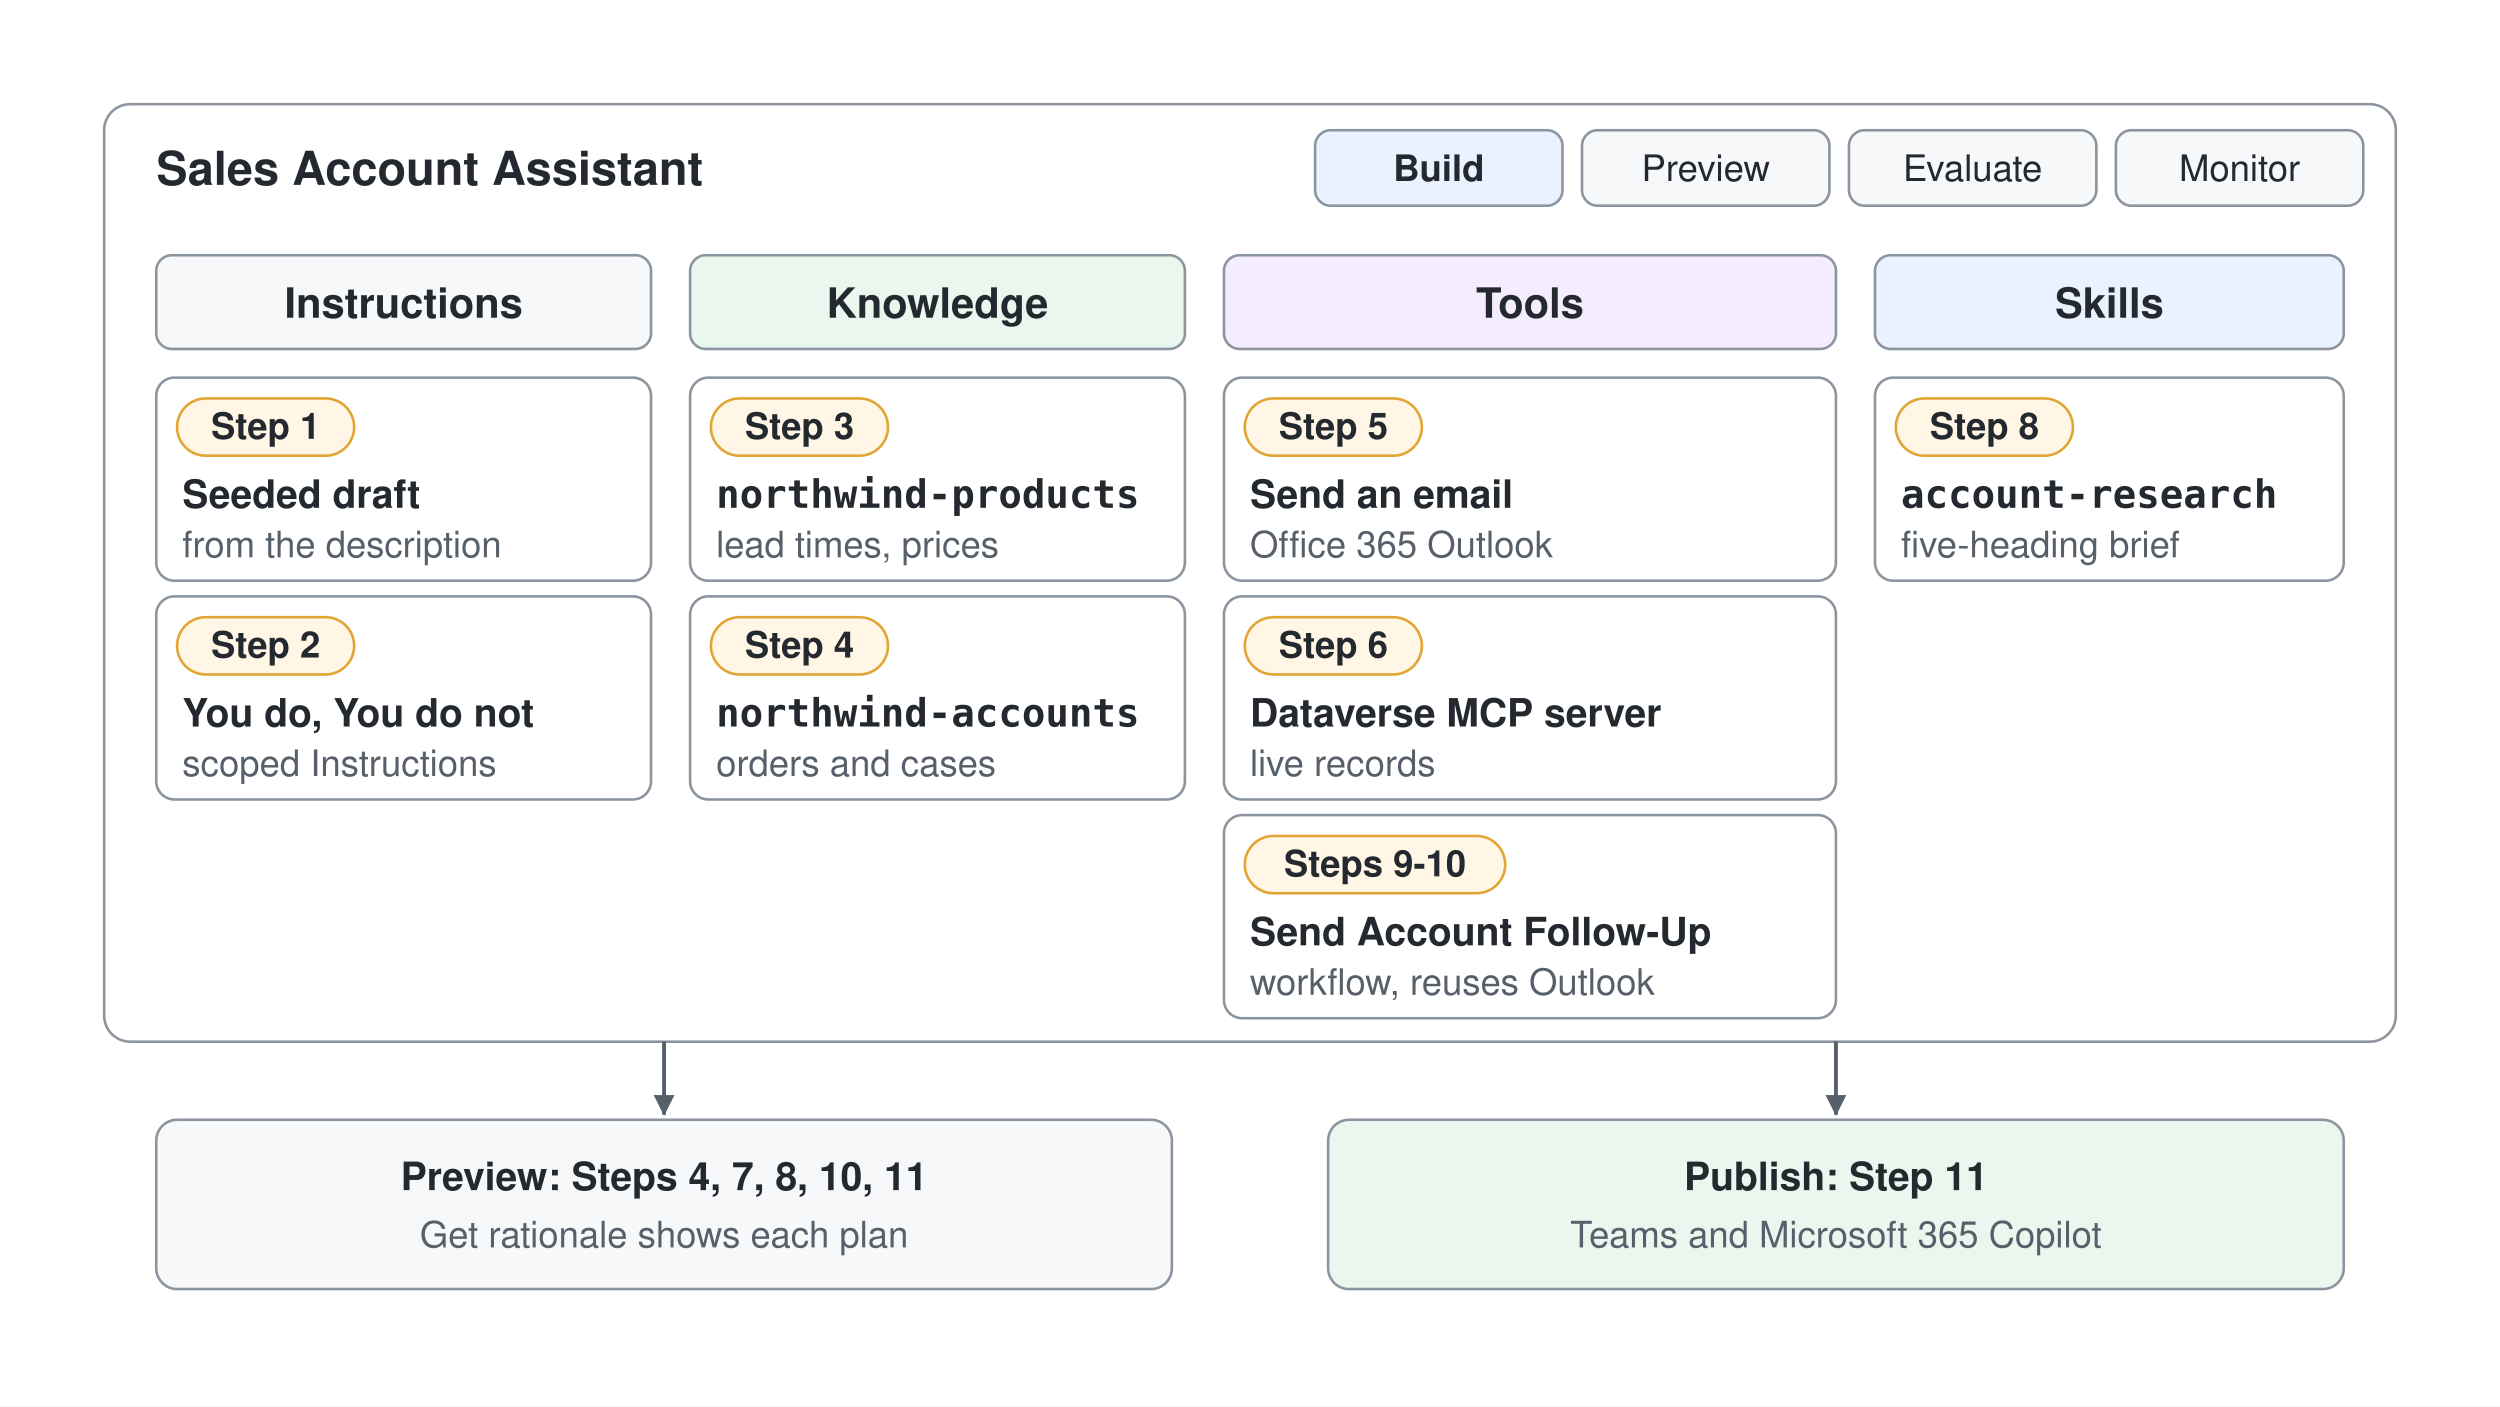
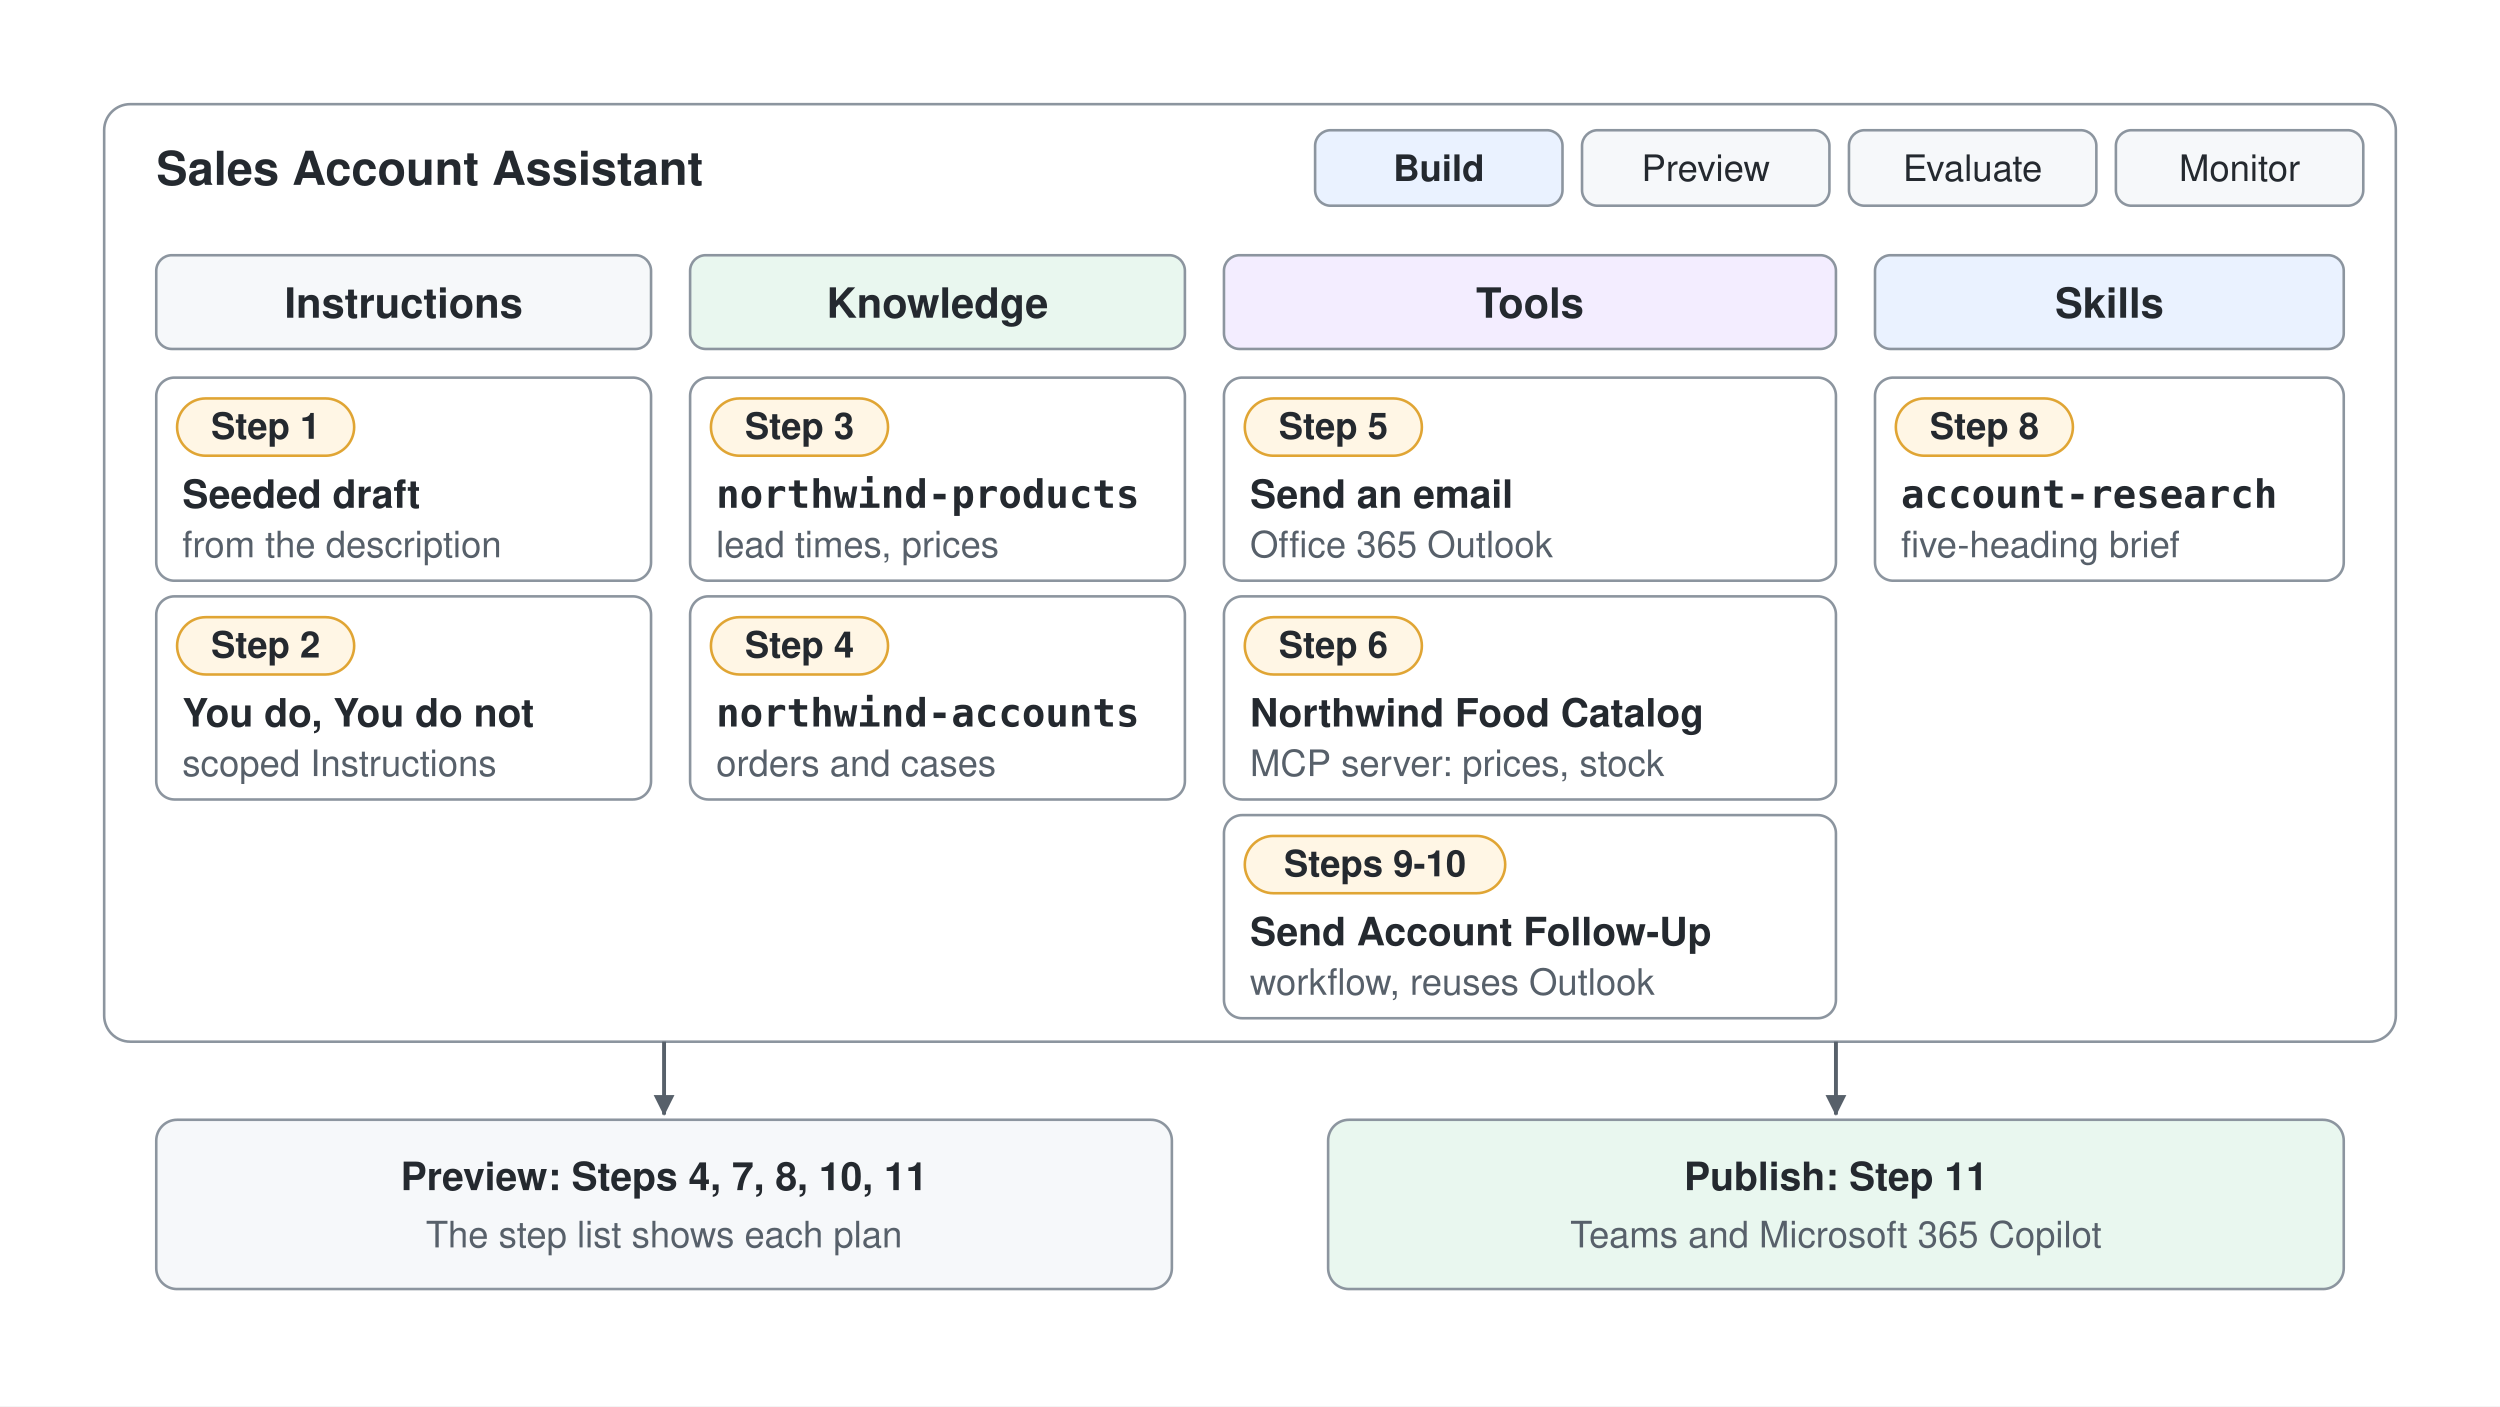
<svg xmlns="http://www.w3.org/2000/svg" viewBox="0 0 1920 1080" width="1920" height="1080" role="img" aria-labelledby="t d">
  <rect x="0" y="0" width="1920" height="1080" fill="#ffffff" />
  <defs>
    <marker id="ah" viewBox="0 0 16 16" refX="15" refY="8" markerWidth="16" markerHeight="16" markerUnits="userSpaceOnUse" orient="auto">
      <path d="M0,0 L16,8 L0,16 z" fill="#57606a" />
    </marker>
  </defs>
  <rect x="80" y="80" width="1760" height="720" rx="20" fill="#ffffff" stroke="#8c959f" stroke-width="2" />
  <text x="120" y="142" font-family="Segoe UI, Helvetica, Arial, sans-serif" font-size="36" font-weight="700" fill="#24292f" text-anchor="start">Sales Account Assistant</text>
  <rect x="1010" y="100" width="190" height="58" rx="12" fill="#eaf2ff" stroke="#8c959f" stroke-width="2" />
  <text x="1105" y="139" font-family="Segoe UI, Helvetica, Arial, sans-serif" font-size="28" font-weight="700" fill="#24292f" text-anchor="middle">Build</text>
  <rect x="1215" y="100" width="190" height="58" rx="12" fill="#f6f8fa" stroke="#8c959f" stroke-width="2" />
  <text x="1310" y="139" font-family="Segoe UI, Helvetica, Arial, sans-serif" font-size="28" font-weight="400" fill="#24292f" text-anchor="middle">Preview</text>
  <rect x="1420" y="100" width="190" height="58" rx="12" fill="#f6f8fa" stroke="#8c959f" stroke-width="2" />
  <text x="1515" y="139" font-family="Segoe UI, Helvetica, Arial, sans-serif" font-size="28" font-weight="400" fill="#24292f" text-anchor="middle">Evaluate</text>
  <rect x="1625" y="100" width="190" height="58" rx="12" fill="#f6f8fa" stroke="#8c959f" stroke-width="2" />
  <text x="1720" y="139" font-family="Segoe UI, Helvetica, Arial, sans-serif" font-size="28" font-weight="400" fill="#24292f" text-anchor="middle">Monitor</text>
  <rect x="120" y="196" width="380" height="72" rx="12" fill="#f6f8fa" stroke="#8c959f" stroke-width="2" />
  <text x="310.0" y="244" font-family="Segoe UI, Helvetica, Arial, sans-serif" font-size="32" font-weight="700" fill="#24292f" text-anchor="middle">Instructions</text>
  <rect x="120" y="290" width="380" height="156" rx="14" fill="#ffffff" stroke="#8c959f" stroke-width="2" />
  <rect x="136" y="306" width="136" height="44" rx="22" fill="#fff6e5" stroke="#e0a534" stroke-width="2" />
  <text x="204.0" y="337" font-family="Segoe UI, Helvetica, Arial, sans-serif" font-size="28" font-weight="700" fill="#24292f" text-anchor="middle">Step 1</text>
  <text x="140" y="390" font-family="Segoe UI, Helvetica, Arial, sans-serif" font-size="30" font-weight="700" fill="#24292f" text-anchor="start">Seeded draft</text>
  <text x="140" y="428" font-family="Segoe UI, Helvetica, Arial, sans-serif" font-size="28" font-weight="400" fill="#57606a" text-anchor="start">from the description</text>
  <rect x="120" y="458" width="380" height="156" rx="14" fill="#ffffff" stroke="#8c959f" stroke-width="2" />
  <rect x="136" y="474" width="136" height="44" rx="22" fill="#fff6e5" stroke="#e0a534" stroke-width="2" />
  <text x="204.0" y="505" font-family="Segoe UI, Helvetica, Arial, sans-serif" font-size="28" font-weight="700" fill="#24292f" text-anchor="middle">Step 2</text>
  <text x="140" y="558" font-family="Segoe UI, Helvetica, Arial, sans-serif" font-size="30" font-weight="700" fill="#24292f" text-anchor="start">You do, You do not</text>
  <text x="140" y="596" font-family="Segoe UI, Helvetica, Arial, sans-serif" font-size="28" font-weight="400" fill="#57606a" text-anchor="start">scoped Instructions</text>
  <rect x="530" y="196" width="380" height="72" rx="12" fill="#e9f7ef" stroke="#8c959f" stroke-width="2" />
  <text x="720.0" y="244" font-family="Segoe UI, Helvetica, Arial, sans-serif" font-size="32" font-weight="700" fill="#24292f" text-anchor="middle">Knowledge</text>
  <rect x="530" y="290" width="380" height="156" rx="14" fill="#ffffff" stroke="#8c959f" stroke-width="2" />
  <rect x="546" y="306" width="136" height="44" rx="22" fill="#fff6e5" stroke="#e0a534" stroke-width="2" />
  <text x="614.0" y="337" font-family="Segoe UI, Helvetica, Arial, sans-serif" font-size="28" font-weight="700" fill="#24292f" text-anchor="middle">Step 3</text>
  <text x="550" y="390" font-family="Consolas, Menlo, monospace" font-size="30" font-weight="700" fill="#24292f" text-anchor="start">northwind-products</text>
  <text x="550" y="428" font-family="Segoe UI, Helvetica, Arial, sans-serif" font-size="28" font-weight="400" fill="#57606a" text-anchor="start">lead times, prices</text>
  <rect x="530" y="458" width="380" height="156" rx="14" fill="#ffffff" stroke="#8c959f" stroke-width="2" />
  <rect x="546" y="474" width="136" height="44" rx="22" fill="#fff6e5" stroke="#e0a534" stroke-width="2" />
  <text x="614.0" y="505" font-family="Segoe UI, Helvetica, Arial, sans-serif" font-size="28" font-weight="700" fill="#24292f" text-anchor="middle">Step 4</text>
  <text x="550" y="558" font-family="Consolas, Menlo, monospace" font-size="30" font-weight="700" fill="#24292f" text-anchor="start">northwind-accounts</text>
  <text x="550" y="596" font-family="Segoe UI, Helvetica, Arial, sans-serif" font-size="28" font-weight="400" fill="#57606a" text-anchor="start">orders and cases</text>
  <rect x="940" y="196" width="470" height="72" rx="12" fill="#f3edff" stroke="#8c959f" stroke-width="2" />
  <text x="1175.0" y="244" font-family="Segoe UI, Helvetica, Arial, sans-serif" font-size="32" font-weight="700" fill="#24292f" text-anchor="middle">Tools</text>
  <rect x="940" y="290" width="470" height="156" rx="14" fill="#ffffff" stroke="#8c959f" stroke-width="2" />
  <rect x="956" y="306" width="136" height="44" rx="22" fill="#fff6e5" stroke="#e0a534" stroke-width="2" />
  <text x="1024.0" y="337" font-family="Segoe UI, Helvetica, Arial, sans-serif" font-size="28" font-weight="700" fill="#24292f" text-anchor="middle">Step 5</text>
  <text x="960" y="390" font-family="Segoe UI, Helvetica, Arial, sans-serif" font-size="30" font-weight="700" fill="#24292f" text-anchor="start">Send an email</text>
  <text x="960" y="428" font-family="Segoe UI, Helvetica, Arial, sans-serif" font-size="28" font-weight="400" fill="#57606a" text-anchor="start">Office 365 Outlook</text>
  <rect x="940" y="458" width="470" height="156" rx="14" fill="#ffffff" stroke="#8c959f" stroke-width="2" />
  <rect x="956" y="474" width="136" height="44" rx="22" fill="#fff6e5" stroke="#e0a534" stroke-width="2" />
  <text x="1024.0" y="505" font-family="Segoe UI, Helvetica, Arial, sans-serif" font-size="28" font-weight="700" fill="#24292f" text-anchor="middle">Step 6</text>
-   <text x="960" y="558" font-family="Segoe UI, Helvetica, Arial, sans-serif" font-size="30" font-weight="700" fill="#24292f" text-anchor="start">Dataverse MCP server</text>
-   <text x="960" y="596" font-family="Segoe UI, Helvetica, Arial, sans-serif" font-size="28" font-weight="400" fill="#57606a" text-anchor="start">live records</text>
+   <text x="960" y="558" font-family="Segoe UI, Helvetica, Arial, sans-serif" font-size="30" font-weight="700" fill="#24292f" text-anchor="start">Northwind Food Catalog</text>
+   <text x="960" y="596" font-family="Segoe UI, Helvetica, Arial, sans-serif" font-size="28" font-weight="400" fill="#57606a" text-anchor="start">MCP server: prices, stock</text>
  <rect x="940" y="626" width="470" height="156" rx="14" fill="#ffffff" stroke="#8c959f" stroke-width="2" />
  <rect x="956" y="642" width="200" height="44" rx="22" fill="#fff6e5" stroke="#e0a534" stroke-width="2" />
  <text x="1056.0" y="673" font-family="Segoe UI, Helvetica, Arial, sans-serif" font-size="28" font-weight="700" fill="#24292f" text-anchor="middle">Steps 9-10</text>
  <text x="960" y="726" font-family="Segoe UI, Helvetica, Arial, sans-serif" font-size="30" font-weight="700" fill="#24292f" text-anchor="start">Send Account Follow-Up</text>
  <text x="960" y="764" font-family="Segoe UI, Helvetica, Arial, sans-serif" font-size="28" font-weight="400" fill="#57606a" text-anchor="start">workflow, reuses Outlook</text>
  <rect x="1440" y="196" width="360" height="72" rx="12" fill="#eaf2ff" stroke="#8c959f" stroke-width="2" />
  <text x="1620.0" y="244" font-family="Segoe UI, Helvetica, Arial, sans-serif" font-size="32" font-weight="700" fill="#24292f" text-anchor="middle">Skills</text>
  <rect x="1440" y="290" width="360" height="156" rx="14" fill="#ffffff" stroke="#8c959f" stroke-width="2" />
  <rect x="1456" y="306" width="136" height="44" rx="22" fill="#fff6e5" stroke="#e0a534" stroke-width="2" />
  <text x="1524.0" y="337" font-family="Segoe UI, Helvetica, Arial, sans-serif" font-size="28" font-weight="700" fill="#24292f" text-anchor="middle">Step 8</text>
  <text x="1460" y="390" font-family="Consolas, Menlo, monospace" font-size="30" font-weight="700" fill="#24292f" text-anchor="start">account-research</text>
  <text x="1460" y="428" font-family="Segoe UI, Helvetica, Arial, sans-serif" font-size="28" font-weight="400" fill="#57606a" text-anchor="start">five-heading brief</text>
  <line x1="510" y1="800" x2="510" y2="856" stroke="#57606a" stroke-width="3" marker-end="url(#ah)" />
  <line x1="1410" y1="800" x2="1410" y2="856" stroke="#57606a" stroke-width="3" marker-end="url(#ah)" />
  <rect x="120" y="860" width="780" height="130" rx="16" fill="#f6f8fa" stroke="#8c959f" stroke-width="2" />
  <text x="510" y="914" font-family="Segoe UI, Helvetica, Arial, sans-serif" font-size="30" font-weight="700" fill="#24292f" text-anchor="middle">Preview: Steps 4, 7, 8, 10, 11</text>
-   <text x="510" y="958" font-family="Segoe UI, Helvetica, Arial, sans-serif" font-size="28" font-weight="400" fill="#57606a" text-anchor="middle">Get rationale shows each plan</text>
+   <text x="510" y="958" font-family="Segoe UI, Helvetica, Arial, sans-serif" font-size="28" font-weight="400" fill="#57606a" text-anchor="middle">The step list shows each plan</text>
  <rect x="1020" y="860" width="780" height="130" rx="16" fill="#e9f7ef" stroke="#8c959f" stroke-width="2" />
  <text x="1410" y="914" font-family="Segoe UI, Helvetica, Arial, sans-serif" font-size="30" font-weight="700" fill="#24292f" text-anchor="middle">Publish: Step 11</text>
  <text x="1410" y="958" font-family="Segoe UI, Helvetica, Arial, sans-serif" font-size="28" font-weight="400" fill="#57606a" text-anchor="middle">Teams and Microsoft 365 Copilot</text>
</svg>
